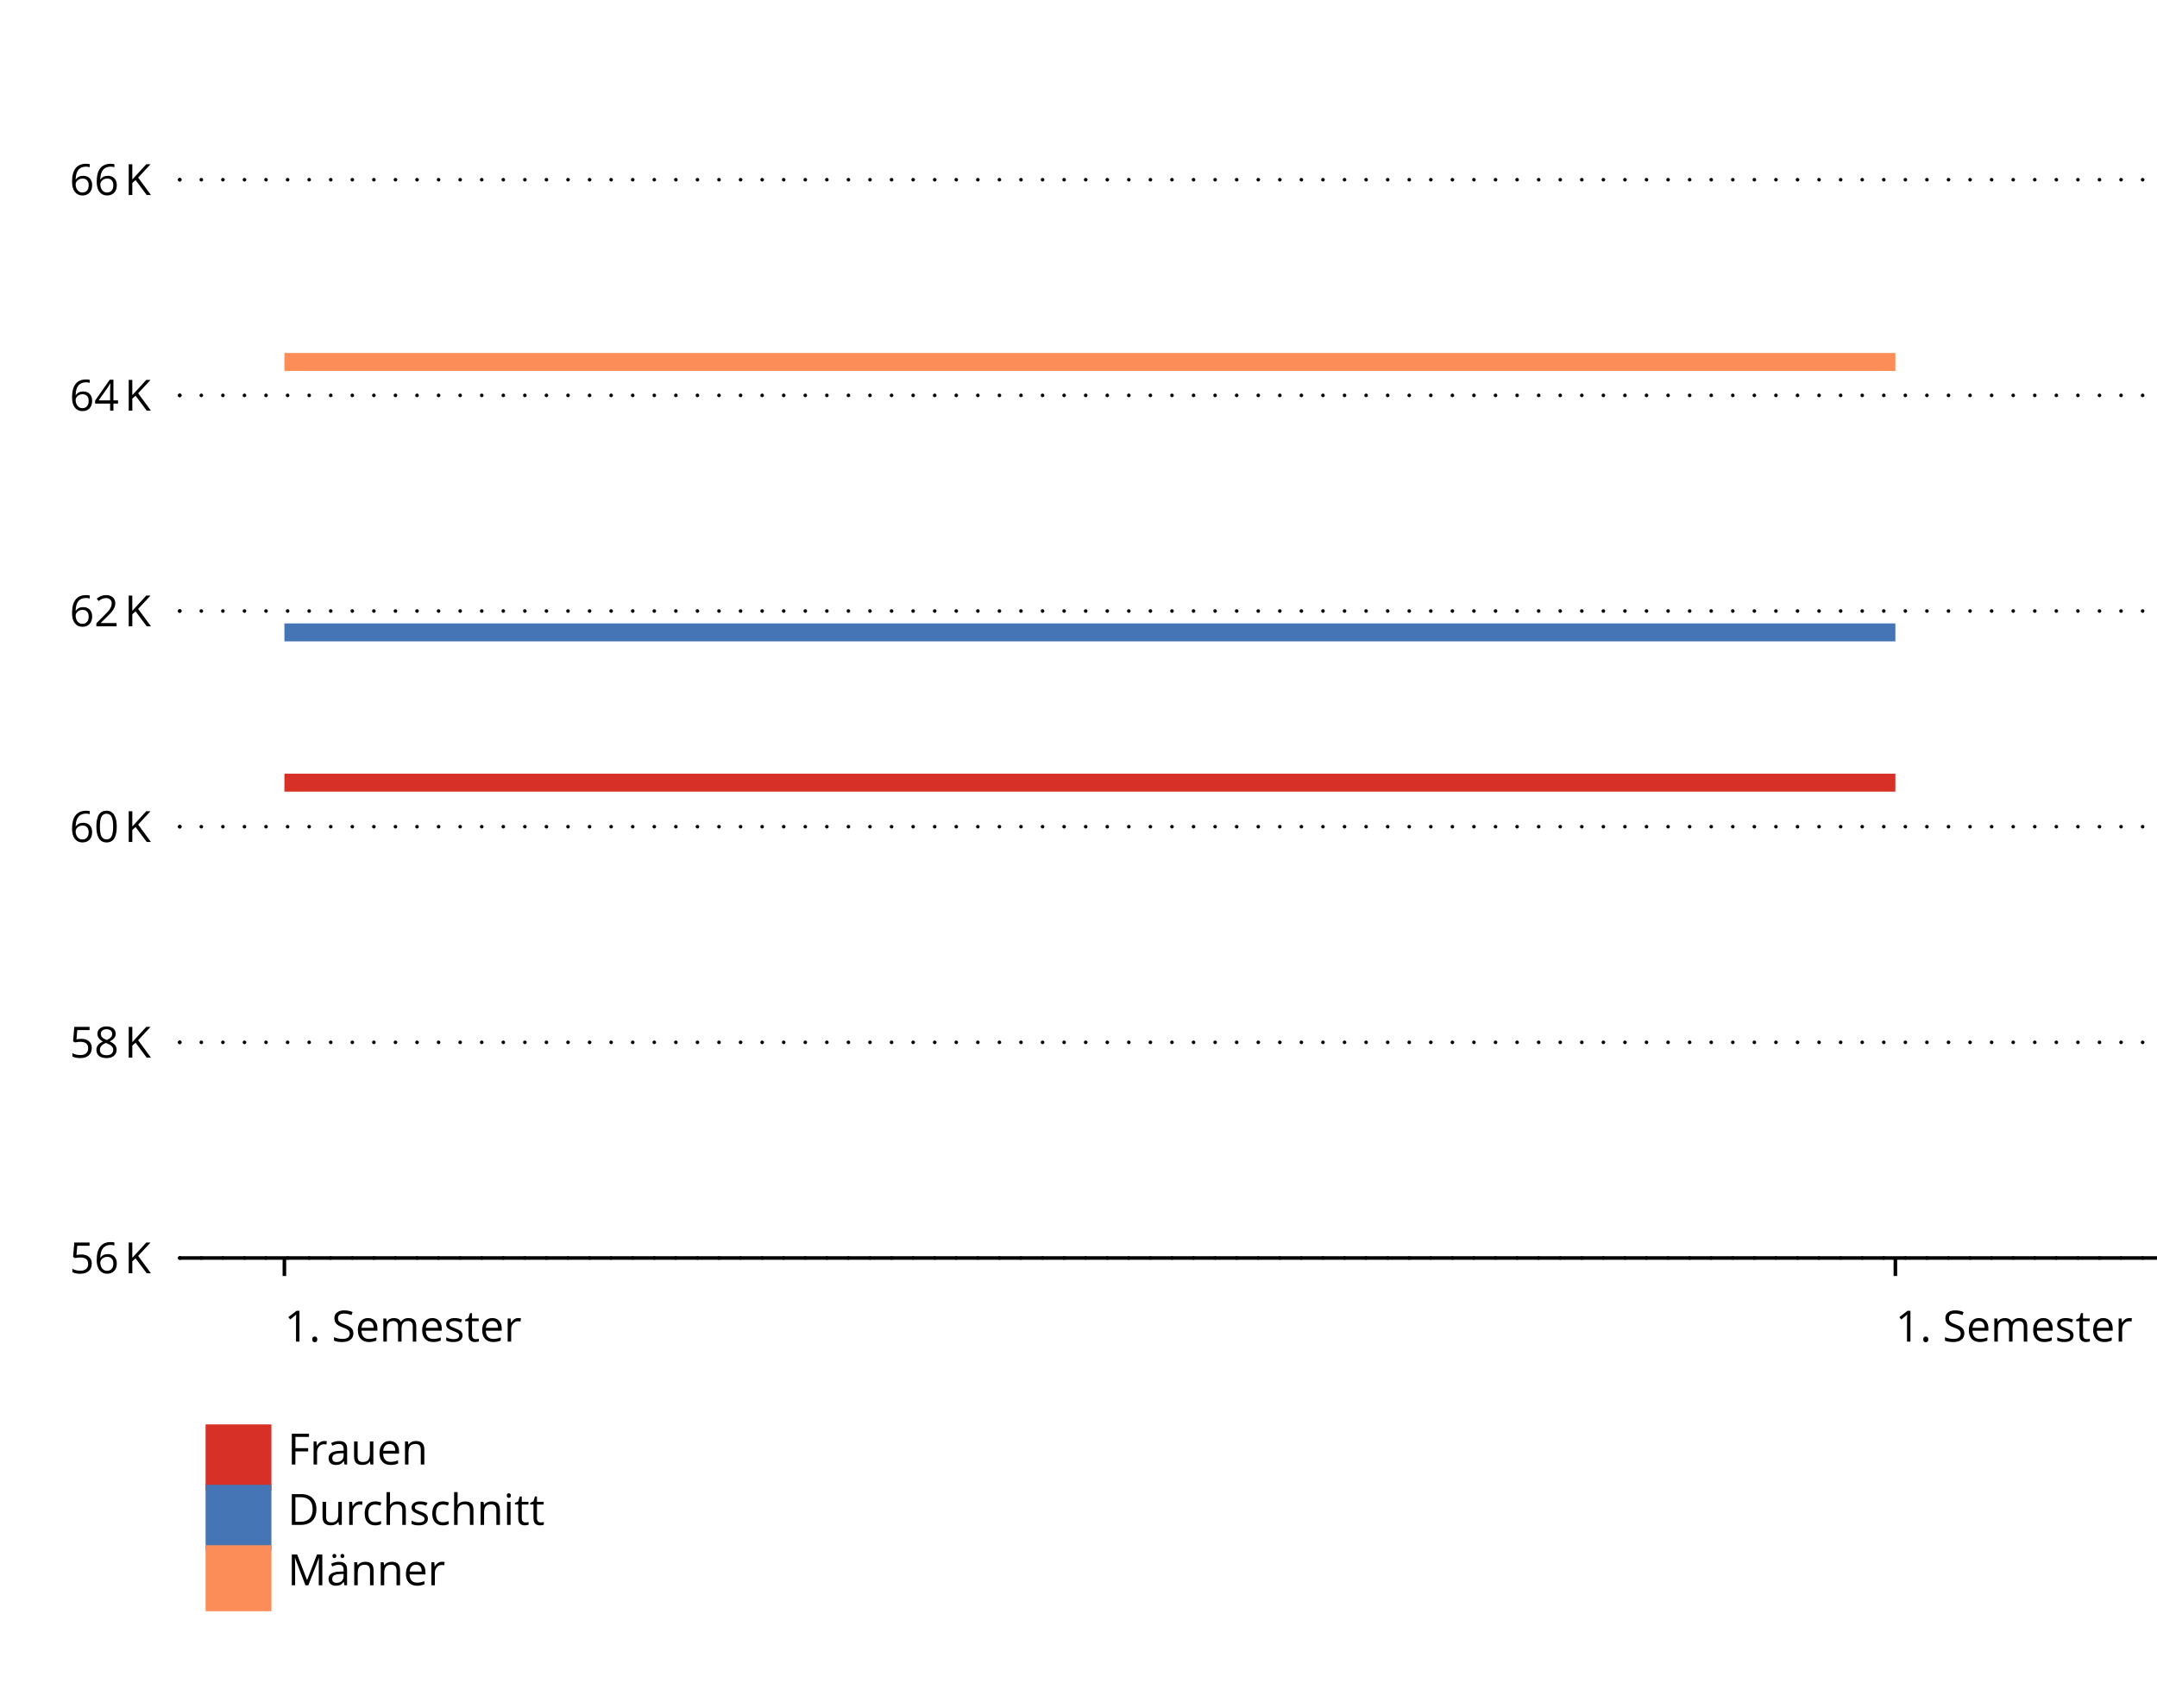
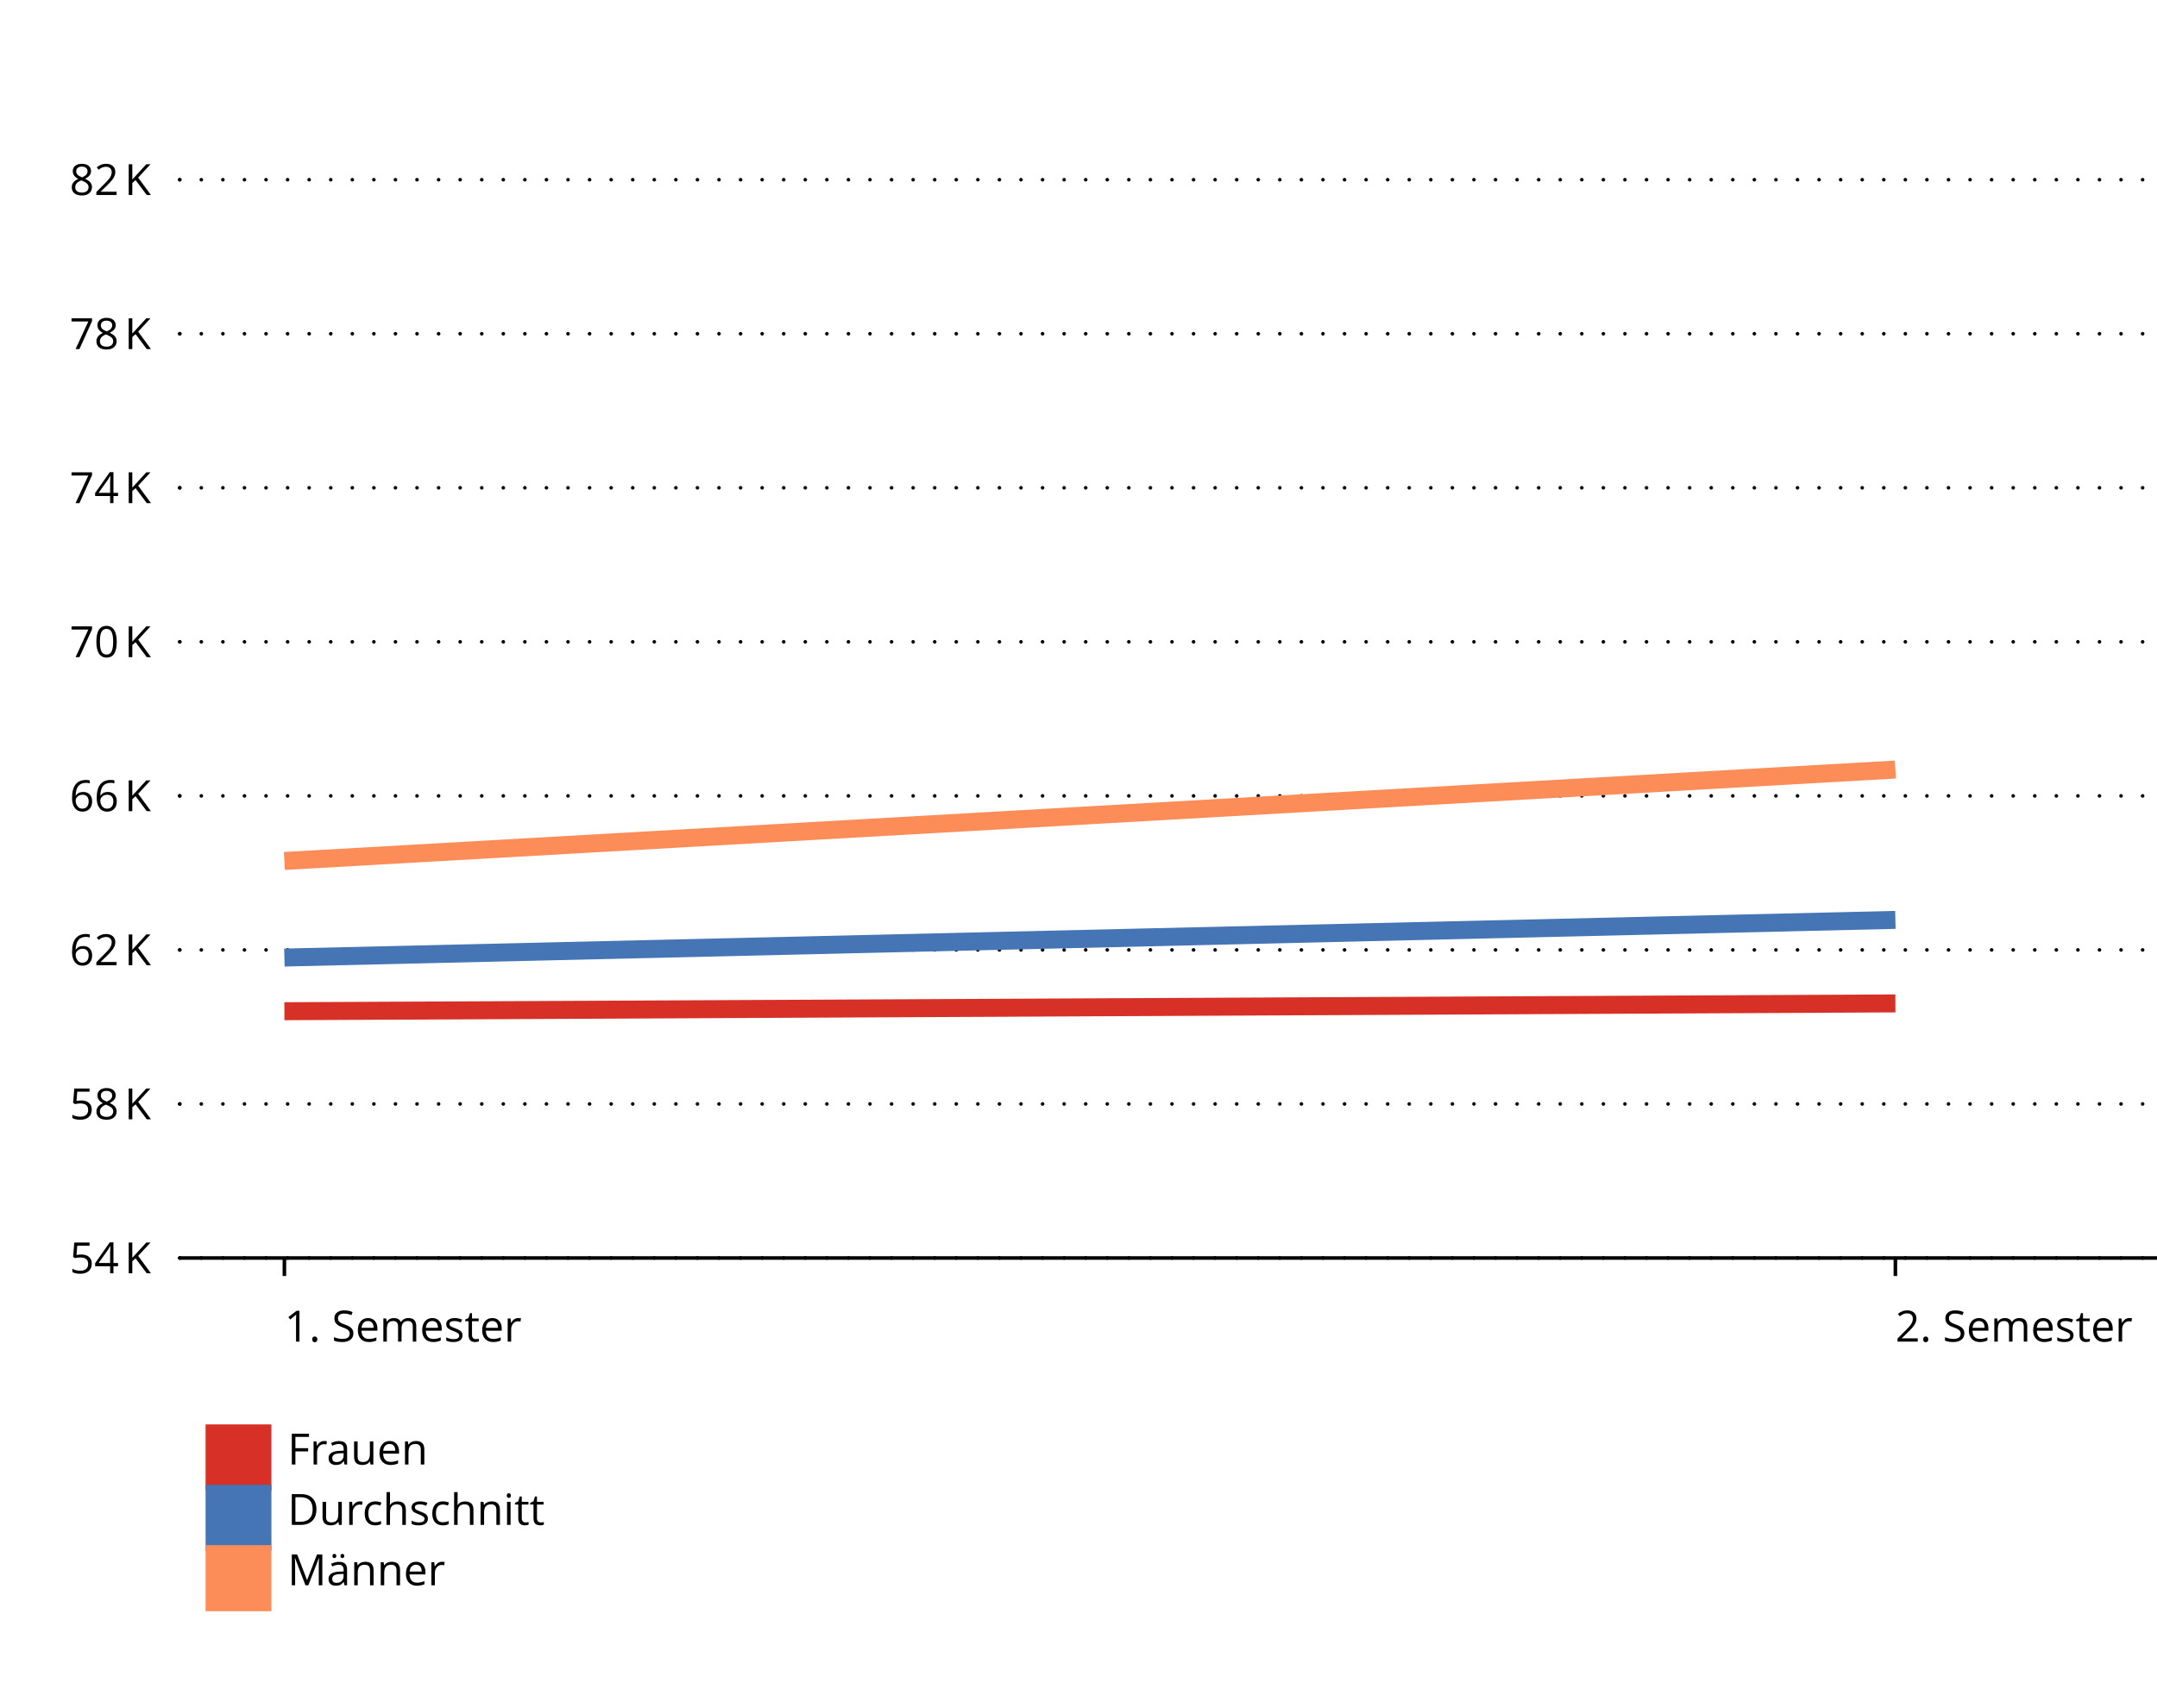
<svg xmlns="http://www.w3.org/2000/svg" viewBox="0 0 600 475" style="pointer-events:all;width:100%;height:100%">
  <g>
    <g role="presentation">
      <line x1="50" x2="600" y1="350" y2="350" style="stroke:#000000;fill:transparent;stroke-width:1;stroke-linecap:butt;stroke-linejoin:round" role="presentation" shape-rendering="auto" vector-effect="non-scaling-stroke" />
      <g role="presentation">
        <line x1="79.109" x2="79.109" y1="350" y2="50" style="stroke:transparent;fill:none;stroke-width:1;stroke-linecap:round;stroke-linejoin:round;pointer-events:visible" role="presentation" shape-rendering="auto" vector-effect="non-scaling-stroke" />
        <line x1="79.109" x2="79.109" y1="350" y2="355" style="stroke:#000000;fill:transparent;size:5px;stroke-width:1;stroke-linecap:butt;stroke-linejoin:round" role="presentation" shape-rendering="auto" vector-effect="non-scaling-stroke" />
        <text direction="inherit" x="79.109" dx="0" y="363" dy="10.26">
          <tspan x="79.109" dx="0" text-anchor="start" style="text-anchor:start;font-family:'Open Sans', 'Helvetica Neue', Helvetica, sans-serif;font-size:12px;letter-spacing:normal;padding:8px;fill:#000000;stroke:transparent;stroke-width:0">1. Semester</tspan>
        </text>
      </g>
      <g role="presentation">
        <line x1="527.227" x2="527.227" y1="350" y2="50" style="stroke:transparent;fill:none;stroke-width:1;stroke-linecap:round;stroke-linejoin:round;pointer-events:visible" role="presentation" shape-rendering="auto" vector-effect="non-scaling-stroke" />
        <line x1="527.227" x2="527.227" y1="350" y2="355" style="stroke:#000000;fill:transparent;size:5px;stroke-width:1;stroke-linecap:butt;stroke-linejoin:round" role="presentation" shape-rendering="auto" vector-effect="non-scaling-stroke" />
        <text direction="inherit" x="527.227" dx="0" y="363" dy="10.26">
-           <tspan x="527.227" dx="0" text-anchor="start" style="text-anchor:start;font-family:'Open Sans', 'Helvetica Neue', Helvetica, sans-serif;font-size:12px;letter-spacing:normal;padding:8px;fill:#000000;stroke:transparent;stroke-width:0">1. Semester</tspan>
+           <tspan x="527.227" dx="0" text-anchor="start" style="text-anchor:start;font-family:'Open Sans', 'Helvetica Neue', Helvetica, sans-serif;font-size:12px;letter-spacing:normal;padding:8px;fill:#000000;stroke:transparent;stroke-width:0">2. Semester</tspan>
        </text>
      </g>
    </g>
    <g role="presentation">
      <line x1="50" x2="50" y1="50" y2="350" style="stroke:transparent;fill:transparent;stroke-width:1;stroke-linecap:butt;stroke-linejoin:round" role="presentation" shape-rendering="auto" vector-effect="non-scaling-stroke" />
      <g role="presentation">
        <line x1="50" x2="600" y1="350" y2="350" style="stroke:#000000;stroke-dasharray:0, 6;pointer-events:visible;fill:none;stroke-width:1;stroke-linecap:round;stroke-linejoin:round" role="presentation" shape-rendering="auto" vector-effect="non-scaling-stroke" />
        <line x1="50" x2="50" y1="350" y2="350" style="stroke:#000000;size:0;stroke-linecap:round;stroke-linejoin:round;fill:transparent;stroke-width:1" role="presentation" shape-rendering="auto" vector-effect="non-scaling-stroke" />
        <text direction="inherit" x="42" dx="0" y="350" dy="4.26">
-           <tspan x="42" dx="0" text-anchor="end" style="text-anchor:end;font-family:'Open Sans', 'Helvetica Neue', Helvetica, sans-serif;font-size:12px;letter-spacing:normal;padding:8px;fill:#000000;stroke:transparent;stroke-width:0">56 K</tspan>
+           <tspan x="42" dx="0" text-anchor="end" style="text-anchor:end;font-family:'Open Sans', 'Helvetica Neue', Helvetica, sans-serif;font-size:12px;letter-spacing:normal;padding:8px;fill:#000000;stroke:transparent;stroke-width:0">54 K</tspan>
        </text>
      </g>
      <g role="presentation">
-         <line x1="50" x2="600" y1="290" y2="290" style="stroke:#000000;stroke-dasharray:0, 6;pointer-events:visible;fill:none;stroke-width:1;stroke-linecap:round;stroke-linejoin:round" role="presentation" shape-rendering="auto" vector-effect="non-scaling-stroke" />
-         <line x1="50" x2="50" y1="290" y2="290" style="stroke:#000000;size:0;stroke-linecap:round;stroke-linejoin:round;fill:transparent;stroke-width:1" role="presentation" shape-rendering="auto" vector-effect="non-scaling-stroke" />
-         <text direction="inherit" x="42" dx="0" y="290" dy="4.26">
+         <line x1="50" x2="600" y1="307.143" y2="307.143" style="stroke:#000000;stroke-dasharray:0, 6;pointer-events:visible;fill:none;stroke-width:1;stroke-linecap:round;stroke-linejoin:round" role="presentation" shape-rendering="auto" vector-effect="non-scaling-stroke" />
+         <line x1="50" x2="50" y1="307.143" y2="307.143" style="stroke:#000000;size:0;stroke-linecap:round;stroke-linejoin:round;fill:transparent;stroke-width:1" role="presentation" shape-rendering="auto" vector-effect="non-scaling-stroke" />
+         <text direction="inherit" x="42" dx="0" y="307.143" dy="4.26">
          <tspan x="42" dx="0" text-anchor="end" style="text-anchor:end;font-family:'Open Sans', 'Helvetica Neue', Helvetica, sans-serif;font-size:12px;letter-spacing:normal;padding:8px;fill:#000000;stroke:transparent;stroke-width:0">58 K</tspan>
        </text>
      </g>
      <g role="presentation">
-         <line x1="50" x2="600" y1="230" y2="230" style="stroke:#000000;stroke-dasharray:0, 6;pointer-events:visible;fill:none;stroke-width:1;stroke-linecap:round;stroke-linejoin:round" role="presentation" shape-rendering="auto" vector-effect="non-scaling-stroke" />
-         <line x1="50" x2="50" y1="230" y2="230" style="stroke:#000000;size:0;stroke-linecap:round;stroke-linejoin:round;fill:transparent;stroke-width:1" role="presentation" shape-rendering="auto" vector-effect="non-scaling-stroke" />
-         <text direction="inherit" x="42" dx="0" y="230" dy="4.26">
-           <tspan x="42" dx="0" text-anchor="end" style="text-anchor:end;font-family:'Open Sans', 'Helvetica Neue', Helvetica, sans-serif;font-size:12px;letter-spacing:normal;padding:8px;fill:#000000;stroke:transparent;stroke-width:0">60 K</tspan>
-         </text>
-       </g>
-       <g role="presentation">
-         <line x1="50" x2="600" y1="170" y2="170" style="stroke:#000000;stroke-dasharray:0, 6;pointer-events:visible;fill:none;stroke-width:1;stroke-linecap:round;stroke-linejoin:round" role="presentation" shape-rendering="auto" vector-effect="non-scaling-stroke" />
-         <line x1="50" x2="50" y1="170" y2="170" style="stroke:#000000;size:0;stroke-linecap:round;stroke-linejoin:round;fill:transparent;stroke-width:1" role="presentation" shape-rendering="auto" vector-effect="non-scaling-stroke" />
-         <text direction="inherit" x="42" dx="0" y="170" dy="4.26">
+         <line x1="50" x2="600" y1="264.286" y2="264.286" style="stroke:#000000;stroke-dasharray:0, 6;pointer-events:visible;fill:none;stroke-width:1;stroke-linecap:round;stroke-linejoin:round" role="presentation" shape-rendering="auto" vector-effect="non-scaling-stroke" />
+         <line x1="50" x2="50" y1="264.286" y2="264.286" style="stroke:#000000;size:0;stroke-linecap:round;stroke-linejoin:round;fill:transparent;stroke-width:1" role="presentation" shape-rendering="auto" vector-effect="non-scaling-stroke" />
+         <text direction="inherit" x="42" dx="0" y="264.286" dy="4.26">
          <tspan x="42" dx="0" text-anchor="end" style="text-anchor:end;font-family:'Open Sans', 'Helvetica Neue', Helvetica, sans-serif;font-size:12px;letter-spacing:normal;padding:8px;fill:#000000;stroke:transparent;stroke-width:0">62 K</tspan>
        </text>
      </g>
      <g role="presentation">
-         <line x1="50" x2="600" y1="110" y2="110" style="stroke:#000000;stroke-dasharray:0, 6;pointer-events:visible;fill:none;stroke-width:1;stroke-linecap:round;stroke-linejoin:round" role="presentation" shape-rendering="auto" vector-effect="non-scaling-stroke" />
-         <line x1="50" x2="50" y1="110" y2="110" style="stroke:#000000;size:0;stroke-linecap:round;stroke-linejoin:round;fill:transparent;stroke-width:1" role="presentation" shape-rendering="auto" vector-effect="non-scaling-stroke" />
-         <text direction="inherit" x="42" dx="0" y="110" dy="4.26">
-           <tspan x="42" dx="0" text-anchor="end" style="text-anchor:end;font-family:'Open Sans', 'Helvetica Neue', Helvetica, sans-serif;font-size:12px;letter-spacing:normal;padding:8px;fill:#000000;stroke:transparent;stroke-width:0">64 K</tspan>
+         <line x1="50" x2="600" y1="221.429" y2="221.429" style="stroke:#000000;stroke-dasharray:0, 6;pointer-events:visible;fill:none;stroke-width:1;stroke-linecap:round;stroke-linejoin:round" role="presentation" shape-rendering="auto" vector-effect="non-scaling-stroke" />
+         <line x1="50" x2="50" y1="221.429" y2="221.429" style="stroke:#000000;size:0;stroke-linecap:round;stroke-linejoin:round;fill:transparent;stroke-width:1" role="presentation" shape-rendering="auto" vector-effect="non-scaling-stroke" />
+         <text direction="inherit" x="42" dx="0" y="221.429" dy="4.26">
+           <tspan x="42" dx="0" text-anchor="end" style="text-anchor:end;font-family:'Open Sans', 'Helvetica Neue', Helvetica, sans-serif;font-size:12px;letter-spacing:normal;padding:8px;fill:#000000;stroke:transparent;stroke-width:0">66 K</tspan>
+         </text>
+       </g>
+       <g role="presentation">
+         <line x1="50" x2="600" y1="178.571" y2="178.571" style="stroke:#000000;stroke-dasharray:0, 6;pointer-events:visible;fill:none;stroke-width:1;stroke-linecap:round;stroke-linejoin:round" role="presentation" shape-rendering="auto" vector-effect="non-scaling-stroke" />
+         <line x1="50" x2="50" y1="178.571" y2="178.571" style="stroke:#000000;size:0;stroke-linecap:round;stroke-linejoin:round;fill:transparent;stroke-width:1" role="presentation" shape-rendering="auto" vector-effect="non-scaling-stroke" />
+         <text direction="inherit" x="42" dx="0" y="178.571" dy="4.26">
+           <tspan x="42" dx="0" text-anchor="end" style="text-anchor:end;font-family:'Open Sans', 'Helvetica Neue', Helvetica, sans-serif;font-size:12px;letter-spacing:normal;padding:8px;fill:#000000;stroke:transparent;stroke-width:0">70 K</tspan>
+         </text>
+       </g>
+       <g role="presentation">
+         <line x1="50" x2="600" y1="135.714" y2="135.714" style="stroke:#000000;stroke-dasharray:0, 6;pointer-events:visible;fill:none;stroke-width:1;stroke-linecap:round;stroke-linejoin:round" role="presentation" shape-rendering="auto" vector-effect="non-scaling-stroke" />
+         <line x1="50" x2="50" y1="135.714" y2="135.714" style="stroke:#000000;size:0;stroke-linecap:round;stroke-linejoin:round;fill:transparent;stroke-width:1" role="presentation" shape-rendering="auto" vector-effect="non-scaling-stroke" />
+         <text direction="inherit" x="42" dx="0" y="135.714" dy="4.26">
+           <tspan x="42" dx="0" text-anchor="end" style="text-anchor:end;font-family:'Open Sans', 'Helvetica Neue', Helvetica, sans-serif;font-size:12px;letter-spacing:normal;padding:8px;fill:#000000;stroke:transparent;stroke-width:0">74 K</tspan>
+         </text>
+       </g>
+       <g role="presentation">
+         <line x1="50" x2="600" y1="92.857" y2="92.857" style="stroke:#000000;stroke-dasharray:0, 6;pointer-events:visible;fill:none;stroke-width:1;stroke-linecap:round;stroke-linejoin:round" role="presentation" shape-rendering="auto" vector-effect="non-scaling-stroke" />
+         <line x1="50" x2="50" y1="92.857" y2="92.857" style="stroke:#000000;size:0;stroke-linecap:round;stroke-linejoin:round;fill:transparent;stroke-width:1" role="presentation" shape-rendering="auto" vector-effect="non-scaling-stroke" />
+         <text direction="inherit" x="42" dx="0" y="92.857" dy="4.26">
+           <tspan x="42" dx="0" text-anchor="end" style="text-anchor:end;font-family:'Open Sans', 'Helvetica Neue', Helvetica, sans-serif;font-size:12px;letter-spacing:normal;padding:8px;fill:#000000;stroke:transparent;stroke-width:0">78 K</tspan>
        </text>
      </g>
      <g role="presentation">
        <line x1="50" x2="600" y1="50" y2="50" style="stroke:#000000;stroke-dasharray:0, 6;pointer-events:visible;fill:none;stroke-width:1;stroke-linecap:round;stroke-linejoin:round" role="presentation" shape-rendering="auto" vector-effect="non-scaling-stroke" />
        <line x1="50" x2="50" y1="50" y2="50" style="stroke:#000000;size:0;stroke-linecap:round;stroke-linejoin:round;fill:transparent;stroke-width:1" role="presentation" shape-rendering="auto" vector-effect="non-scaling-stroke" />
        <text direction="inherit" x="42" dx="0" y="50" dy="4.26">
-           <tspan x="42" dx="0" text-anchor="end" style="text-anchor:end;font-family:'Open Sans', 'Helvetica Neue', Helvetica, sans-serif;font-size:12px;letter-spacing:normal;padding:8px;fill:#000000;stroke:transparent;stroke-width:0">66 K</tspan>
+           <tspan x="42" dx="0" text-anchor="end" style="text-anchor:end;font-family:'Open Sans', 'Helvetica Neue', Helvetica, sans-serif;font-size:12px;letter-spacing:normal;padding:8px;fill:#000000;stroke:transparent;stroke-width:0">82 K</tspan>
        </text>
      </g>
    </g>
    <text direction="inherit" x="55" dx="0" y="420" dy="-8.28">
      <tspan x="55" dx="0" text-anchor="start" style="font-size:24px;fill:#d73027;font-family:'Gill Sans', 'Gill Sans MT', 'Ser­avek', 'Trebuchet MS', sans-serif;stroke:transparent">■</tspan>
      <tspan x="55" dx="0" dy="16.8" text-anchor="start" style="font-size:24px;fill:#4575b4;font-family:'Gill Sans', 'Gill Sans MT', 'Ser­avek', 'Trebuchet MS', sans-serif;stroke:transparent">■</tspan>
      <tspan x="55" dx="0" dy="16.8" text-anchor="start" style="font-size:24px;fill:#fc8d59;font-family:'Gill Sans', 'Gill Sans MT', 'Ser­avek', 'Trebuchet MS', sans-serif;stroke:transparent">■</tspan>
    </text>
    <text direction="inherit" x="80" dx="0" y="420" dy="-12.54">
      <tspan x="80" dx="0" text-anchor="start" style="text-anchor:start;font-family:'Open Sans', 'Helvetica Neue', Helvetica, sans-serif;font-size:12px;letter-spacing:normal;padding:8px;fill:#000000;stroke:transparent;stroke-width:0;parent:[object Object]">Frauen</tspan>
      <tspan x="80" dx="0" dy="16.8" text-anchor="start" style="text-anchor:start;font-family:'Open Sans', 'Helvetica Neue', Helvetica, sans-serif;font-size:12px;letter-spacing:normal;padding:8px;fill:#000000;stroke:transparent;stroke-width:0;parent:[object Object]">Durchschnitt</tspan>
      <tspan x="80" dx="0" dy="16.8" text-anchor="start" style="text-anchor:start;font-family:'Open Sans', 'Helvetica Neue', Helvetica, sans-serif;font-size:12px;letter-spacing:normal;padding:8px;fill:#000000;stroke:transparent;stroke-width:0;parent:[object Object]">Männer</tspan>
    </text>
    <g style="height:100%;width:100%;user-select:none" clip-path="url(#victory-clip-29)">
      <defs>
        <clipPath id="victory-clip-29">
          <rect x="50" y="50" width="550" height="300" role="presentation" shape-rendering="auto" vector-effect="non-scaling-stroke" />
        </clipPath>
      </defs>
-       <path d="M79.109,217.75L527.227,217.75" style="fill:transparent;stroke:#d73027;stroke-width:5;opacity:1" role="presentation" shape-rendering="auto" />
+       <path d="M79.109,281.339L527.227,279.167" style="fill:transparent;stroke:#d73027;stroke-width:5;opacity:1" role="presentation" shape-rendering="auto" />
    </g>
    <g style="height:100%;width:100%;user-select:none" clip-path="url(#victory-clip-30)">
      <defs>
        <clipPath id="victory-clip-30">
          <rect x="50" y="50" width="550" height="300" role="presentation" shape-rendering="auto" vector-effect="non-scaling-stroke" />
        </clipPath>
      </defs>
-       <path d="M79.109,175.946L527.227,175.946" style="fill:transparent;stroke:#4575b4;stroke-width:5;opacity:1" role="presentation" shape-rendering="auto" />
+       <path d="M79.109,266.409L527.227,255.929" style="fill:transparent;stroke:#4575b4;stroke-width:5;opacity:1" role="presentation" shape-rendering="auto" />
    </g>
    <g style="height:100%;width:100%;user-select:none" clip-path="url(#victory-clip-31)">
      <defs>
        <clipPath id="victory-clip-31">
          <rect x="50" y="50" width="550" height="300" role="presentation" shape-rendering="auto" vector-effect="non-scaling-stroke" />
        </clipPath>
      </defs>
-       <path d="M79.109,100.7L527.227,100.7" style="fill:transparent;stroke:#fc8d59;stroke-width:5;opacity:1" role="presentation" shape-rendering="auto" />
+       <path d="M79.109,239.536L527.227,214.1" style="fill:transparent;stroke:#fc8d59;stroke-width:5;opacity:1" role="presentation" shape-rendering="auto" />
    </g>
  </g>
</svg>
